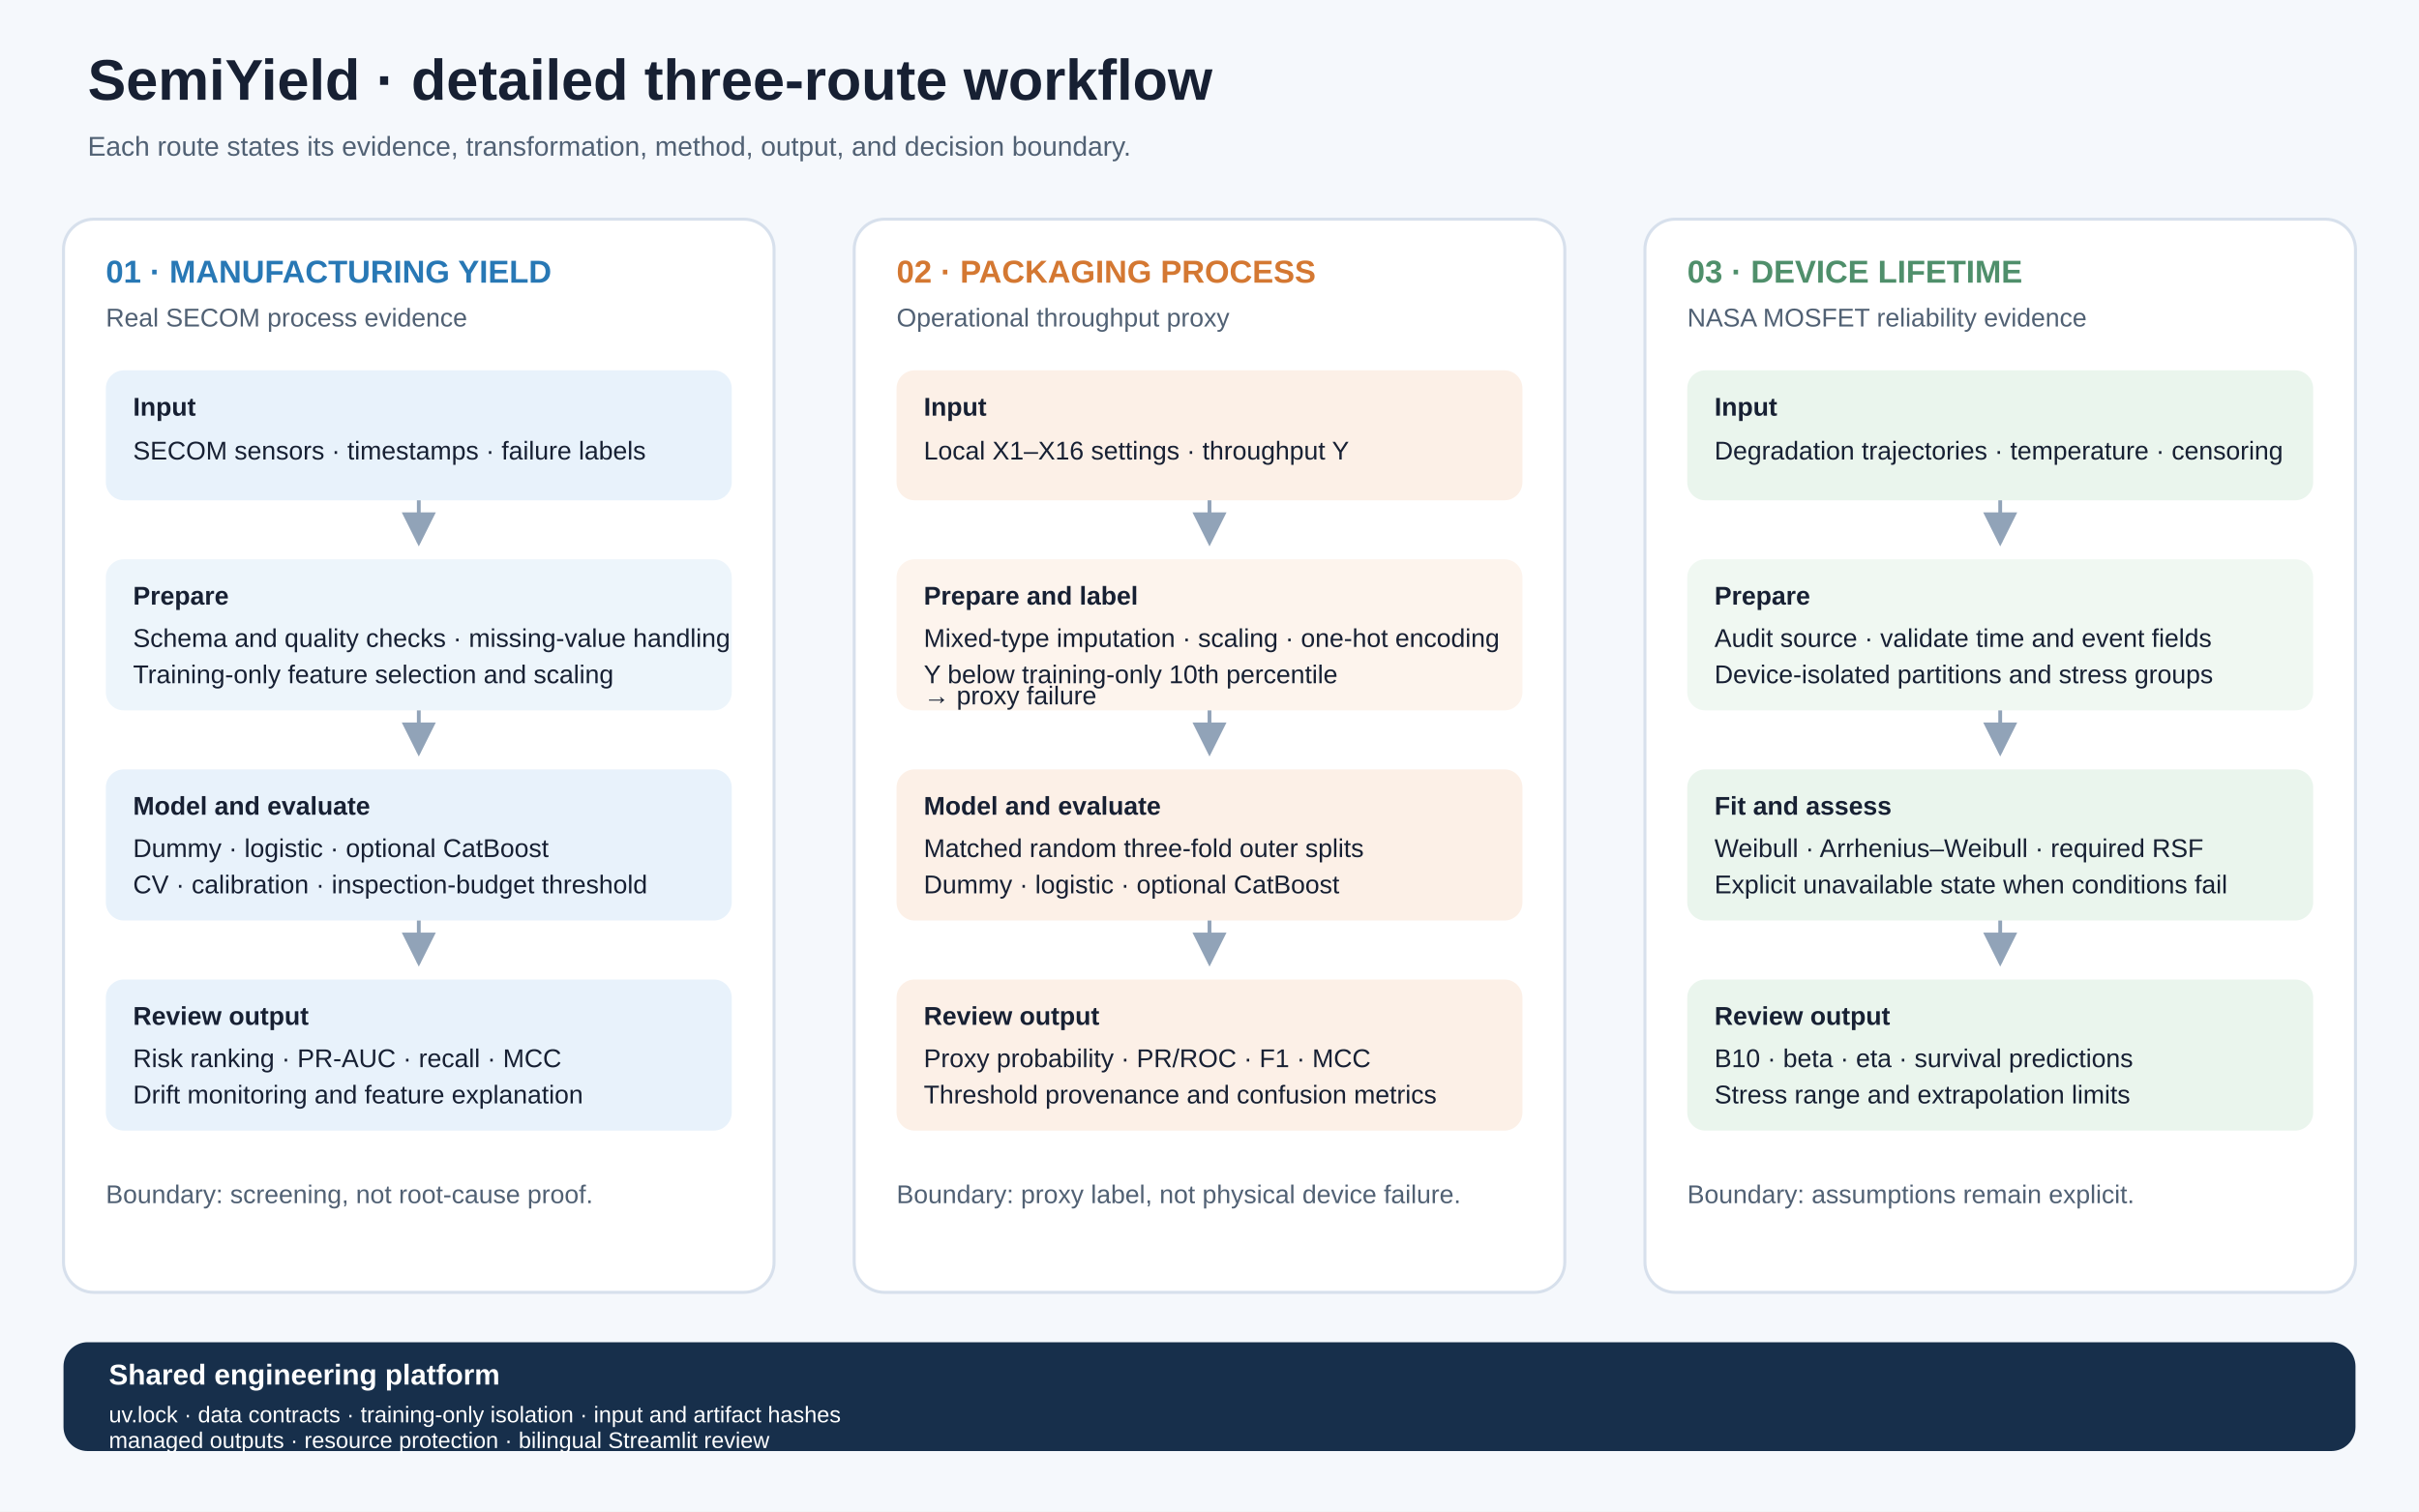
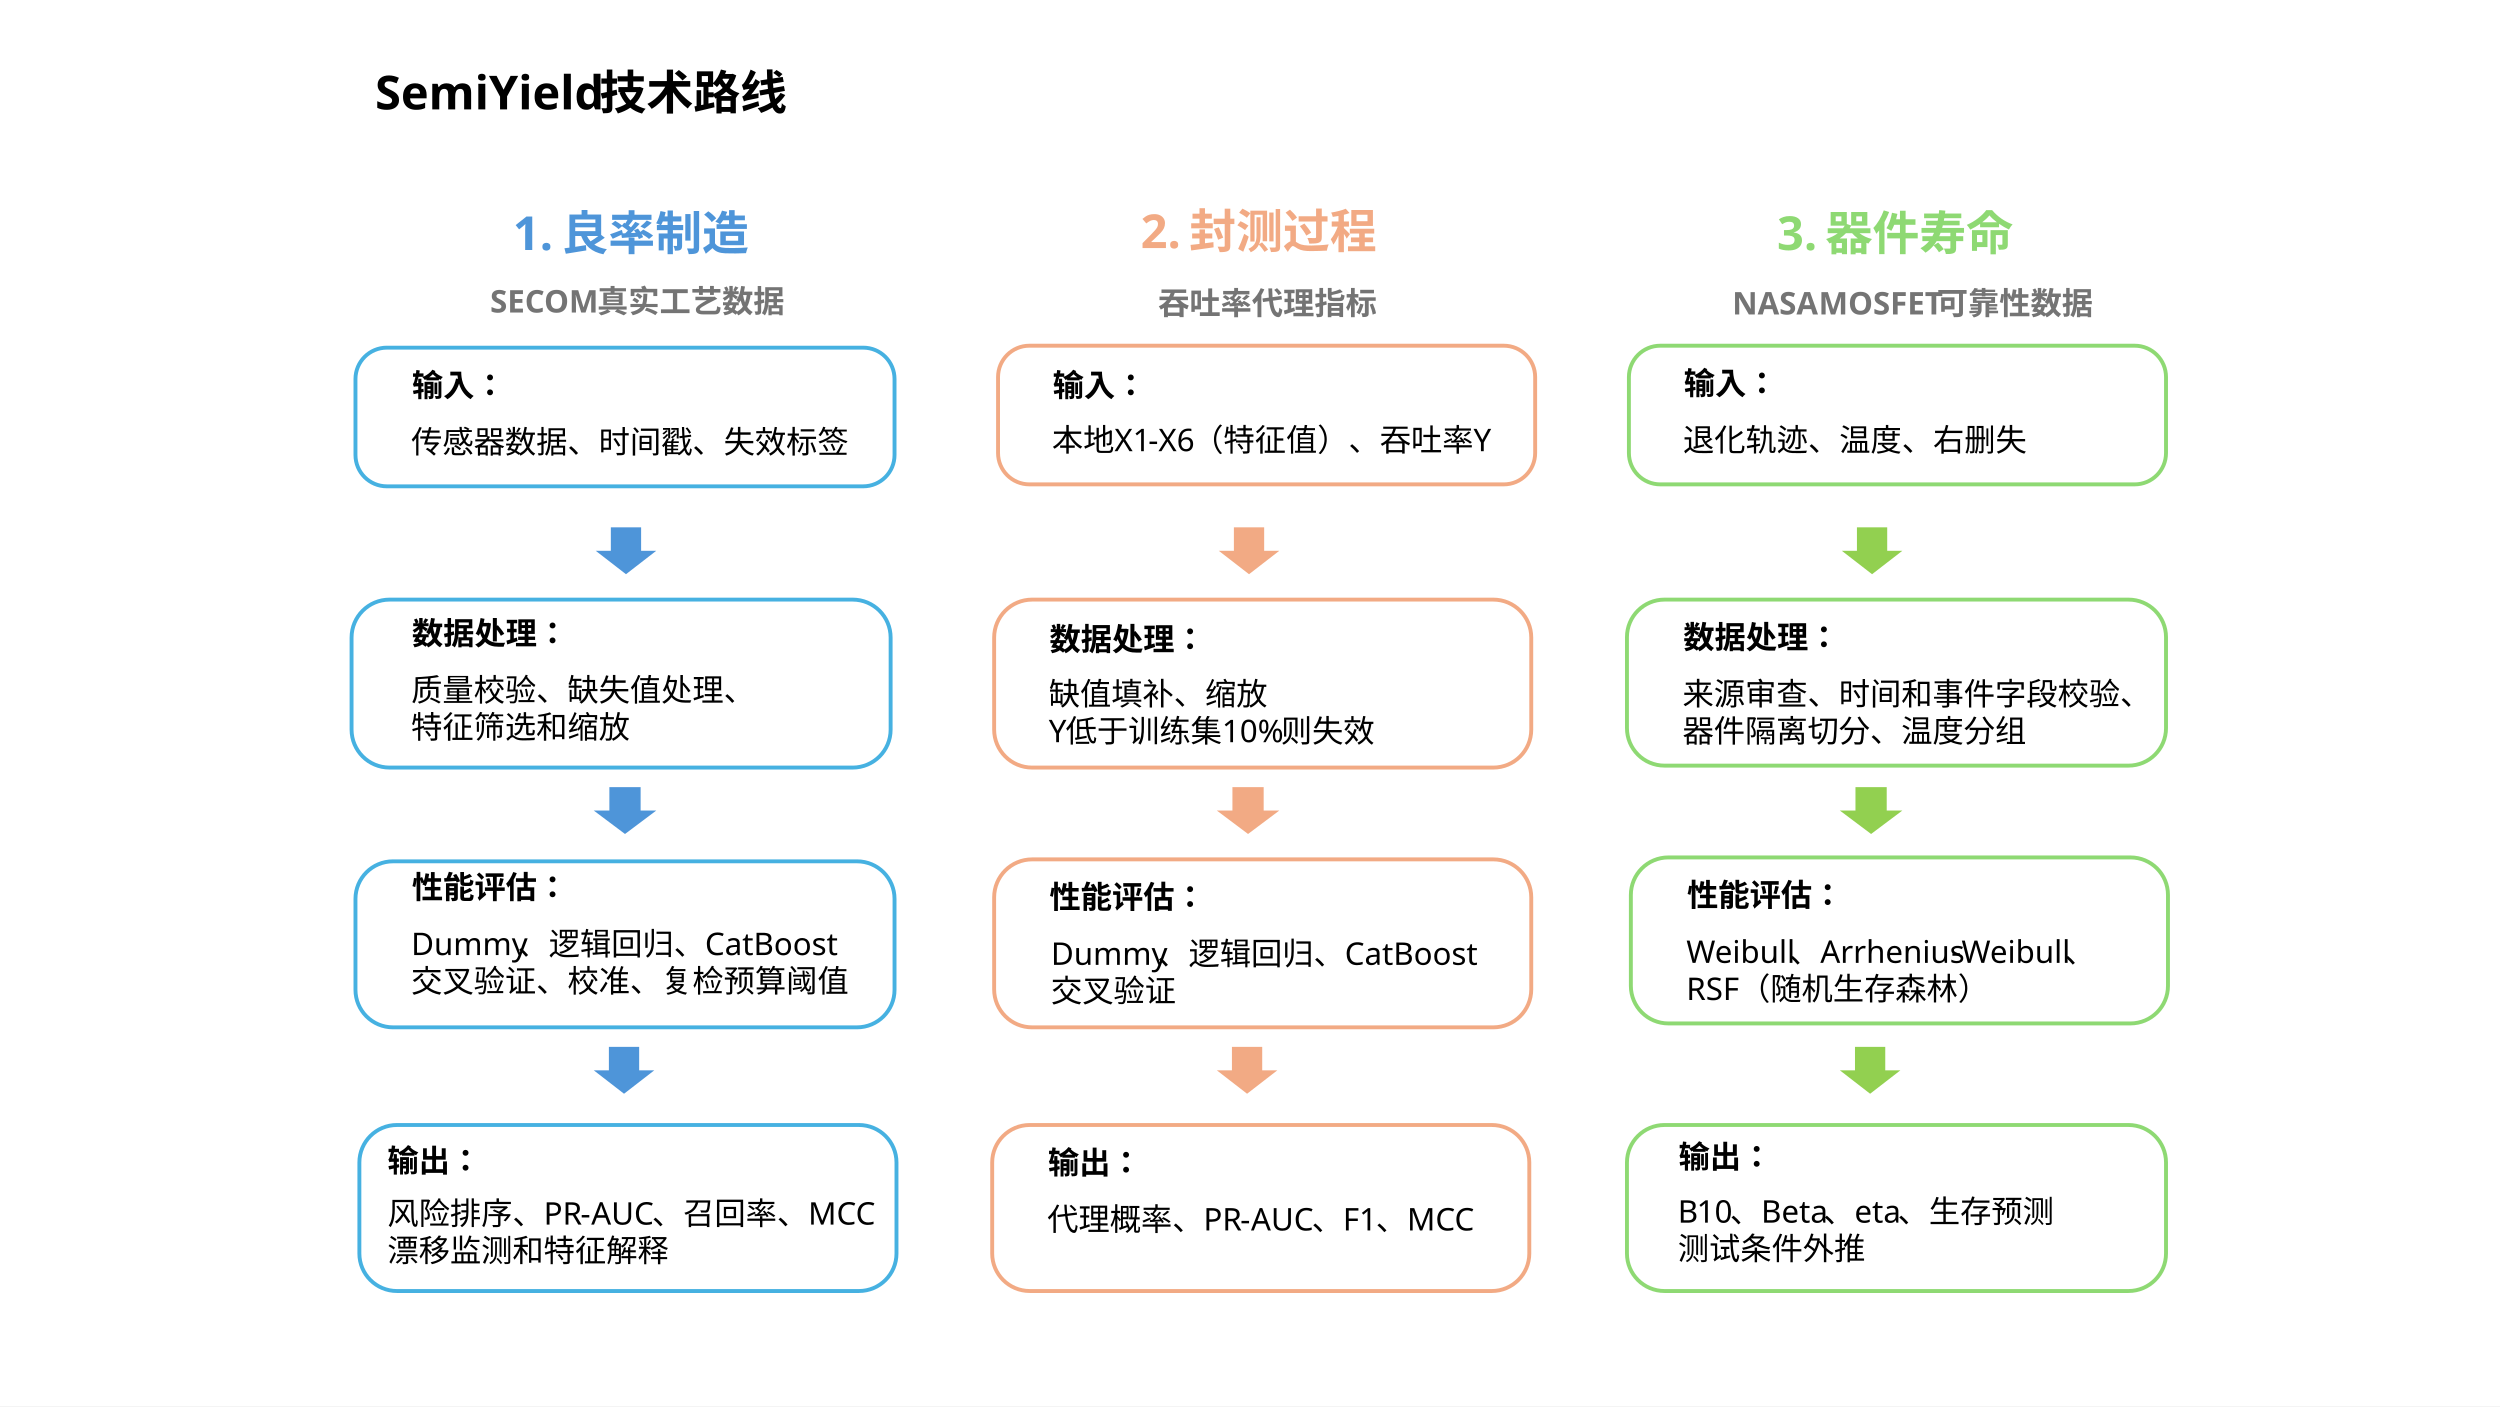
- <svg xmlns="http://www.w3.org/2000/svg" width="1600" height="1000" viewBox="0 0 1600 1000" role="img" aria-labelledby="title desc">
-   <defs>
-     <marker id="arrow" markerWidth="9" markerHeight="9" refX="8" refY="4.5" orient="auto">
-       <path d="M0 0 L9 4.5 L0 9z" fill="#91a3b8" />
-     </marker>
-   </defs>
-   <rect width="1600" height="1000" fill="#f5f8fc" />
-   <g font-family="Arial, sans-serif" fill="#172033">
-     <text x="58" y="66" font-size="38" font-weight="700">SemiYield · detailed three-route workflow</text>
-     <text x="58" y="103" font-size="18" fill="#516174">Each route states its evidence, transformation, method, output, and decision boundary.</text>
-     <g fill="#fff" stroke="#d7e0ec" stroke-width="2">
-       <rect x="42" y="145" width="470" height="710" rx="20" />
-       <rect x="565" y="145" width="470" height="710" rx="20" />
-       <rect x="1088" y="145" width="470" height="710" rx="20" />
-     </g>
-     <g font-size="17">
-       <text x="70" y="187" font-size="21" font-weight="700" fill="#2878b5">01 · MANUFACTURING YIELD</text>
-       <text x="70" y="216" fill="#516174">Real SECOM process evidence</text>
-       <rect x="70" y="245" width="414" height="86" rx="12" fill="#e8f2fb" />
-       <text x="88" y="275" font-weight="700">Input</text>
-       <text x="88" y="304">SECOM sensors · timestamps · failure labels</text>
-       <path d="M277 331v28" stroke="#91a3b8" stroke-width="2.5" marker-end="url(#arrow)" />
-       <rect x="70" y="370" width="414" height="100" rx="12" fill="#edf5fb" />
-       <text x="88" y="400" font-weight="700">Prepare</text>
-       <text x="88" y="428">Schema and quality checks · missing-value handling</text>
-       <text x="88" y="452">Training-only feature selection and scaling</text>
-       <path d="M277 470v28" stroke="#91a3b8" stroke-width="2.5" marker-end="url(#arrow)" />
-       <rect x="70" y="509" width="414" height="100" rx="12" fill="#e8f2fb" />
-       <text x="88" y="539" font-weight="700">Model and evaluate</text>
-       <text x="88" y="567">Dummy · logistic · optional CatBoost</text>
-       <text x="88" y="591">CV · calibration · inspection-budget threshold</text>
-       <path d="M277 609v28" stroke="#91a3b8" stroke-width="2.5" marker-end="url(#arrow)" />
-       <rect x="70" y="648" width="414" height="100" rx="12" fill="#e8f2fb" />
-       <text x="88" y="678" font-weight="700">Review output</text>
-       <text x="88" y="706">Risk ranking · PR-AUC · recall · MCC</text>
-       <text x="88" y="730">Drift monitoring and feature explanation</text>
-       <text x="70" y="796" fill="#516174">Boundary: screening, not root-cause proof.</text>
-       <text x="593" y="187" font-size="21" font-weight="700" fill="#d47832">02 · PACKAGING PROCESS</text>
-       <text x="593" y="216" fill="#516174">Operational throughput proxy</text>
-       <rect x="593" y="245" width="414" height="86" rx="12" fill="#fcf0e7" />
-       <text x="611" y="275" font-weight="700">Input</text>
-       <text x="611" y="304">Local X1–X16 settings · throughput Y</text>
-       <path d="M800 331v28" stroke="#91a3b8" stroke-width="2.5" marker-end="url(#arrow)" />
-       <rect x="593" y="370" width="414" height="100" rx="12" fill="#fdf4ed" />
-       <text x="611" y="400" font-weight="700">Prepare and label</text>
-       <text x="611" y="428">Mixed-type imputation · scaling · one-hot encoding</text>
-       <text x="611" y="452">Y below training-only 10th percentile</text>
-       <text x="611" y="466">→ proxy failure</text>
-       <path d="M800 470v28" stroke="#91a3b8" stroke-width="2.5" marker-end="url(#arrow)" />
-       <rect x="593" y="509" width="414" height="100" rx="12" fill="#fcf0e7" />
-       <text x="611" y="539" font-weight="700">Model and evaluate</text>
-       <text x="611" y="567">Matched random three-fold outer splits</text>
-       <text x="611" y="591">Dummy · logistic · optional CatBoost</text>
-       <path d="M800 609v28" stroke="#91a3b8" stroke-width="2.5" marker-end="url(#arrow)" />
-       <rect x="593" y="648" width="414" height="100" rx="12" fill="#fcf0e7" />
-       <text x="611" y="678" font-weight="700">Review output</text>
-       <text x="611" y="706">Proxy probability · PR/ROC · F1 · MCC</text>
-       <text x="611" y="730">Threshold provenance and confusion metrics</text>
-       <text x="593" y="796" fill="#516174">Boundary: proxy label, not physical device failure.</text>
-       <text x="1116" y="187" font-size="21" font-weight="700" fill="#4f8f6b">03 · DEVICE LIFETIME</text>
-       <text x="1116" y="216" fill="#516174">NASA MOSFET reliability evidence</text>
-       <rect x="1116" y="245" width="414" height="86" rx="12" fill="#eaf5ed" />
-       <text x="1134" y="275" font-weight="700">Input</text>
-       <text x="1134" y="304">Degradation trajectories · temperature · censoring</text>
-       <path d="M1323 331v28" stroke="#91a3b8" stroke-width="2.5" marker-end="url(#arrow)" />
-       <rect x="1116" y="370" width="414" height="100" rx="12" fill="#f0f8f2" />
-       <text x="1134" y="400" font-weight="700">Prepare</text>
-       <text x="1134" y="428">Audit source · validate time and event fields</text>
-       <text x="1134" y="452">Device-isolated partitions and stress groups</text>
-       <path d="M1323 470v28" stroke="#91a3b8" stroke-width="2.5" marker-end="url(#arrow)" />
-       <rect x="1116" y="509" width="414" height="100" rx="12" fill="#eaf5ed" />
-       <text x="1134" y="539" font-weight="700">Fit and assess</text>
-       <text x="1134" y="567">Weibull · Arrhenius–Weibull · required RSF</text>
-       <text x="1134" y="591">Explicit unavailable state when conditions fail</text>
-       <path d="M1323 609v28" stroke="#91a3b8" stroke-width="2.5" marker-end="url(#arrow)" />
-       <rect x="1116" y="648" width="414" height="100" rx="12" fill="#eaf5ed" />
-       <text x="1134" y="678" font-weight="700">Review output</text>
-       <text x="1134" y="706">B10 · beta · eta · survival predictions</text>
-       <text x="1134" y="730">Stress range and extrapolation limits</text>
-       <text x="1116" y="796" fill="#516174">Boundary: assumptions remain explicit.</text>
-     </g>
-     <rect x="42" y="888" width="1516" height="72" rx="16" fill="#172f4b" />
-     <g fill="#fff">
-       <text x="72" y="916" font-size="19" font-weight="700">Shared engineering platform</text>
-       <text x="72" y="941" font-size="15">uv.lock · data contracts · training-only isolation · input and artifact hashes</text>
-       <text x="72" y="958" font-size="15">managed outputs · resource protection · bilingual Streamlit review</text>
-     </g>
+ <svg xmlns="http://www.w3.org/2000/svg" width="1280" height="720" overflow="hidden">
+   <g>
+     <rect x="0" y="0" width="1280" height="720" fill="#FFFFFF" />
+     <text font-family="Aptos,Aptos_MSFontService,sans-serif" font-weight="700" font-size="24" transform="translate(192.044 56)">SemiYield</text>
+     <text font-family="Microsoft YaHei,Microsoft YaHei_MSFontService,sans-serif" font-weight="700" font-size="24" transform="translate(306.944 56)">技术路线</text>
+     <text fill="#4E95D9" font-family="Aptos,Aptos_MSFontService,sans-serif" font-weight="700" font-size="24" transform="translate(262.605 128)">1.</text>
+     <text fill="#4E95D9" font-family="Microsoft YaHei,Microsoft YaHei_MSFontService,sans-serif" font-weight="700" font-size="24" transform="translate(287.438 128)">良率制造</text>
+     <text fill="#747474" font-family="Aptos,Aptos_MSFontService,sans-serif" font-weight="700" font-size="16" transform="translate(250.92 160)">SECOM</text>
+     <text fill="#747474" font-family="DengXian,DengXian_MSFontService,sans-serif" font-weight="700" font-size="16" transform="translate(305.687 160)">真实</text>
+     <text fill="#747474" font-family="DengXian,DengXian_MSFontService,sans-serif" font-weight="700" font-size="16" transform="translate(337.687 160)">工艺数据</text>
+     <text font-family="DengXian,DengXian_MSFontService,sans-serif" font-weight="700" font-size="16" transform="translate(210.904 203)">输入</text>
+     <text font-family="DengXian,DengXian_MSFontService,sans-serif" font-weight="700" font-size="16" transform="translate(242.904 203)">：</text>
+     <text font-family="DengXian,DengXian_MSFontService,sans-serif" font-weight="400" font-size="16" transform="translate(210.517 232)">传感器数据、时间戳、失效标签</text>
+     <text font-family="DengXian,DengXian_MSFontService,sans-serif" font-weight="700" font-size="16" transform="translate(210.904 330)">数据处理：</text>
+     <text font-family="DengXian,DengXian_MSFontService,sans-serif" font-weight="400" font-size="16" transform="translate(210.517 359)">质量校验、缺失值处理、</text>
+     <text font-family="DengXian,DengXian_MSFontService,sans-serif" font-weight="400" font-size="16" transform="translate(210.517 378)">特征筛选和缩放</text>
+     <path d="M305 282 312.75 282 312.75 270 328.25 270 328.25 282 336 282 320.5 294Z" fill="#4E95D9" fill-rule="evenodd" />
+     <text font-family="DengXian,DengXian_MSFontService,sans-serif" font-weight="700" font-size="16" transform="translate(210.904 460)">性能评估：</text>
+     <text font-family="Aptos,Aptos_MSFontService,sans-serif" font-weight="400" font-size="16" transform="translate(210.517 489)">Dummy</text>
+     <text font-family="DengXian,DengXian_MSFontService,sans-serif" font-weight="400" font-size="16" transform="translate(264.937 489)">、逻辑回归、</text>
+     <text font-family="Aptos,Aptos_MSFontService,sans-serif" font-weight="400" font-size="16" transform="translate(360.937 489)">CatBoost</text>
+     <text font-family="Microsoft YaHei,Microsoft YaHei_MSFontService,sans-serif" font-weight="400" font-size="16" transform="translate(210.517 508)">交叉验证</text>
+     <text font-family="DengXian,DengXian_MSFontService,sans-serif" font-weight="400" font-size="16" transform="translate(274.517 508)">、校准、复检预算阈值</text>
+     <text font-family="DengXian,DengXian_MSFontService,sans-serif" font-weight="700" font-size="16" transform="translate(198.367 600)">输出：</text>
+     <text font-family="DengXian,DengXian_MSFontService,sans-serif" font-weight="400" font-size="16" transform="translate(198.367 627)">风险</text>
+     <text font-family="DengXian,DengXian_MSFontService,sans-serif" font-weight="400" font-size="16" transform="translate(230.367 627)">排序、</text>
+     <text font-family="Aptos,Aptos_MSFontService,sans-serif" font-weight="400" font-size="16" transform="translate(278.367 627)">PR</text>
+     <text font-family="Aptos,Aptos_MSFontService,sans-serif" font-weight="400" font-size="16" transform="translate(297.2 627)">-</text>
+     <text font-family="Aptos,Aptos_MSFontService,sans-serif" font-weight="400" font-size="16" transform="translate(302.7 627)">AUC</text>
+     <text font-family="DengXian,DengXian_MSFontService,sans-serif" font-weight="400" font-size="16" transform="translate(333.774 627)">、召回率、</text>
+     <text font-family="Aptos,Aptos_MSFontService,sans-serif" font-weight="400" font-size="16" transform="translate(413.774 627)">MCC</text>
+     <text font-family="Microsoft YaHei,Microsoft YaHei_MSFontService,sans-serif" font-weight="400" font-size="16" transform="translate(198.367 646)">漂移监测和特征解释</text>
+     <path d="M182 194.047C182 185.185 189.185 178 198.047 178L441.953 178C450.815 178 458 185.185 458 194.047L458 232.953C458 241.815 450.815 249 441.953 249L198.047 249C189.185 249 182 241.815 182 232.953Z" stroke="#46B1E1" stroke-width="2" stroke-miterlimit="8" fill="none" fill-rule="evenodd" />
+     <text fill="#F2AA84" font-family="Aptos,Aptos_MSFontService,sans-serif" font-weight="700" font-size="24" transform="translate(584.025 127)">2.</text>
+     <text fill="#F2AA84" font-family="DengXian,DengXian_MSFontService,sans-serif" font-weight="700" font-size="24" transform="translate(608.859 127)">封测过程</text>
+     <text fill="#747474" font-family="DengXian,DengXian_MSFontService,sans-serif" font-weight="700" font-size="16" transform="translate(592.945 161)">吞吐</text>
+     <text fill="#747474" font-family="DengXian,DengXian_MSFontService,sans-serif" font-weight="700" font-size="16" transform="translate(624.945 161)">率代理指标</text>
+     <text font-family="DengXian,DengXian_MSFontService,sans-serif" font-weight="700" font-size="16" transform="translate(538.968 203)">输入</text>
+     <text font-family="DengXian,DengXian_MSFontService,sans-serif" font-weight="700" font-size="16" transform="translate(570.968 203)">：</text>
+     <text font-family="DengXian,DengXian_MSFontService,sans-serif" font-weight="400" font-size="16" transform="translate(538.581 231)">本地</text>
+     <text font-family="Aptos,Aptos_MSFontService,sans-serif" font-weight="400" font-size="16" transform="translate(570.581 231)">X1</text>
+     <text font-family="Aptos,Aptos_MSFontService,sans-serif" font-weight="400" font-size="16" transform="translate(587.914 231)">-</text>
+     <text font-family="Aptos,Aptos_MSFontService,sans-serif" font-weight="400" font-size="16" transform="translate(593.094 231)">X6</text>
+     <text font-family="DengXian,DengXian_MSFontService,sans-serif" font-weight="400" font-size="16" transform="translate(610.428 231)">（特征值）、吞吐率</text>
+     <text font-family="Aptos,Aptos_MSFontService,sans-serif" font-weight="400" font-size="16" transform="translate(754.428 231)">Y</text>
+     <path d="M511 193.047C511 184.185 518.185 177 527.047 177L769.953 177C778.815 177 786 184.185 786 193.047L786 231.953C786 240.815 778.815 248 769.953 248L527.047 248C518.185 248 511 240.815 511 231.953Z" stroke="#F2AA84" stroke-width="2" stroke-miterlimit="8" fill="none" fill-rule="evenodd" />
+     <text font-family="DengXian,DengXian_MSFontService,sans-serif" font-weight="700" font-size="16" transform="translate(537.344 333)">数据处理：</text>
+     <text font-family="DengXian,DengXian_MSFontService,sans-serif" font-weight="400" font-size="16" transform="translate(536.957 361)">缺值</text>
+     <text font-family="DengXian,DengXian_MSFontService,sans-serif" font-weight="400" font-size="16" transform="translate(568.957 361)">填补、缩放</text>
+     <text font-family="Aptos,Aptos_MSFontService,sans-serif" font-weight="400" font-size="16" transform="translate(536.957 380)">Y</text>
+     <text font-family="DengXian,DengXian_MSFontService,sans-serif" font-weight="400" font-size="16" transform="translate(545.623 380)">低于训练集</text>
+     <text font-family="Aptos,Aptos_MSFontService,sans-serif" font-weight="400" font-size="16" transform="translate(625.623 380)">10%</text>
+     <text font-family="DengXian,DengXian_MSFontService,sans-serif" font-weight="400" font-size="16" transform="translate(655.79 380)">则失效</text>
+     <path d="M509 326.438C509 315.703 517.703 307 528.438 307L764.562 307C775.297 307 784 315.703 784 326.438L784 373.562C784 384.297 775.297 393 764.562 393L528.438 393C517.703 393 509 384.297 509 373.562Z" stroke="#F2AA84" stroke-width="2" stroke-miterlimit="8" fill="none" fill-rule="evenodd" />
+     <text font-family="DengXian,DengXian_MSFontService,sans-serif" font-weight="700" font-size="16" transform="translate(537.344 465)">性能评估：</text>
+     <text font-family="Aptos,Aptos_MSFontService,sans-serif" font-weight="400" font-size="16" transform="translate(538.1 494)">Dummy</text>
+     <text font-family="DengXian,DengXian_MSFontService,sans-serif" font-weight="400" font-size="16" transform="translate(592.52 494)">、逻辑回归、</text>
+     <text font-family="Aptos,Aptos_MSFontService,sans-serif" font-weight="400" font-size="16" transform="translate(688.52 494)">CatBoost</text>
+     <text font-family="DengXian,DengXian_MSFontService,sans-serif" font-weight="400" font-size="16" transform="translate(538.1 513)">交叉验证</text>
+     <path d="M509 459.438C509 448.703 517.703 440 528.438 440L764.562 440C775.297 440 784 448.703 784 459.438L784 506.562C784 517.297 775.297 526 764.562 526L528.438 526C517.703 526 509 517.297 509 506.562Z" stroke="#F2AA84" stroke-width="2" stroke-miterlimit="8" fill="none" fill-rule="evenodd" />
+     <text font-family="DengXian,DengXian_MSFontService,sans-serif" font-weight="700" font-size="16" transform="translate(536.551 601)">输出：</text>
+     <text font-family="DengXian,DengXian_MSFontService,sans-serif" font-weight="400" font-size="16" transform="translate(536.164 630)">代理</text>
+     <text font-family="DengXian,DengXian_MSFontService,sans-serif" font-weight="400" font-size="16" transform="translate(568.164 630)">概率、</text>
+     <text font-family="Aptos,Aptos_MSFontService,sans-serif" font-weight="400" font-size="16" transform="translate(616.164 630)">PR</text>
+     <text font-family="Aptos,Aptos_MSFontService,sans-serif" font-weight="400" font-size="16" transform="translate(634.997 630)">-</text>
+     <text font-family="Aptos,Aptos_MSFontService,sans-serif" font-weight="400" font-size="16" transform="translate(640.497 630)">AUC</text>
+     <text font-family="DengXian,DengXian_MSFontService,sans-serif" font-weight="400" font-size="16" transform="translate(671.571 630)">、</text>
+     <text font-family="Aptos,Aptos_MSFontService,sans-serif" font-weight="400" font-size="16" transform="translate(687.571 630)">F1</text>
+     <text font-family="DengXian,DengXian_MSFontService,sans-serif" font-weight="400" font-size="16" transform="translate(704.404 630)">、</text>
+     <text font-family="Aptos,Aptos_MSFontService,sans-serif" font-weight="400" font-size="16" transform="translate(720.404 630)">MCC</text>
+     <path d="M508 595.212C508 584.601 516.601 576 527.211 576L763.788 576C774.399 576 783 584.601 783 595.212L783 641.788C783 652.399 774.399 661 763.788 661L527.211 661C516.601 661 508 652.399 508 641.788Z" stroke="#F2AA84" stroke-width="2" stroke-miterlimit="8" fill="none" fill-rule="evenodd" />
+     <text fill="#8ED973" font-family="Aptos,Aptos_MSFontService,sans-serif" font-weight="700" font-size="24" transform="translate(909.852 128)">3.</text>
+     <text fill="#8ED973" font-family="DengXian,DengXian_MSFontService,sans-serif" font-weight="700" font-size="24" transform="translate(934.686 128)">器件寿命</text>
+     <text fill="#747474" font-family="Aptos,Aptos_MSFontService,sans-serif" font-weight="700" font-size="16" transform="translate(886.902 161)">NASA</text>
+     <text fill="#747474" font-family="Aptos,Aptos_MSFontService,sans-serif" font-weight="700" font-size="16" transform="translate(931.129 161)">MOSFET</text>
+     <text fill="#747474" font-family="DengXian,DengXian_MSFontService,sans-serif" font-weight="700" font-size="16" transform="translate(991.629 161)">可靠性数据</text>
+     <text font-family="DengXian,DengXian_MSFontService,sans-serif" font-weight="700" font-size="16" transform="translate(862.093 202)">输入</text>
+     <text font-family="DengXian,DengXian_MSFontService,sans-serif" font-weight="700" font-size="16" transform="translate(894.093 202)">：</text>
+     <text font-family="DengXian,DengXian_MSFontService,sans-serif" font-weight="400" font-size="16" transform="translate(861.706 231)">退化</text>
+     <text font-family="DengXian,DengXian_MSFontService,sans-serif" font-weight="400" font-size="16" transform="translate(893.706 231)">轨迹、温度、</text>
+     <text font-family="DengXian,DengXian_MSFontService,sans-serif" font-weight="400" font-size="16" transform="translate(989.706 231)">右删失</text>
+     <path d="M834 193.047C834 184.185 841.185 177 850.047 177L1092.95 177C1101.82 177 1109 184.185 1109 193.047L1109 231.953C1109 240.815 1101.82 248 1092.95 248L850.047 248C841.185 248 834 240.815 834 231.953Z" stroke="#8ED973" stroke-width="2" stroke-miterlimit="8" fill="none" fill-rule="evenodd" />
+     <text font-family="DengXian,DengXian_MSFontService,sans-serif" font-weight="700" font-size="16" transform="translate(861.84 332)">数据处理：</text>
+     <text font-family="DengXian,DengXian_MSFontService,sans-serif" font-weight="400" font-size="16" transform="translate(861.453 361)">来源</text>
+     <text font-family="DengXian,DengXian_MSFontService,sans-serif" font-weight="400" font-size="16" transform="translate(893.453 361)">审查、时间和事件字段校验、</text>
+     <text font-family="DengXian,DengXian_MSFontService,sans-serif" font-weight="400" font-size="16" transform="translate(861.453 380)">器件隔离切分、温度分组</text>
+     <path d="M833 326.212C833 315.601 841.601 307 852.212 307L1089.79 307C1100.4 307 1109 315.601 1109 326.212L1109 372.788C1109 383.399 1100.4 392 1089.79 392L852.212 392C841.601 392 833 383.399 833 372.788Z" stroke="#8ED973" stroke-width="2" stroke-miterlimit="8" fill="none" fill-rule="evenodd" />
+     <text font-family="DengXian,DengXian_MSFontService,sans-serif" font-weight="700" font-size="16" transform="translate(863.783 464)">性能评估：</text>
+     <text font-family="Aptos,Aptos_MSFontService,sans-serif" font-weight="400" font-size="16" transform="translate(863.396 493)">Weibull</text>
+     <text font-family="DengXian,DengXian_MSFontService,sans-serif" font-weight="400" font-size="16" transform="translate(915.996 493)">、</text>
+     <text font-family="Aptos,Aptos_MSFontService,sans-serif" font-weight="400" font-size="16" transform="translate(931.996 493)">Arrhenius</text>
+     <text font-family="Aptos,Aptos_MSFontService,sans-serif" font-weight="400" font-size="16" transform="translate(998.996 493)">-</text>
+     <text font-family="Aptos,Aptos_MSFontService,sans-serif" font-weight="400" font-size="16" transform="translate(1004.28 493)">Weibull</text>
+     <text font-family="DengXian,DengXian_MSFontService,sans-serif" font-weight="400" font-size="16" transform="translate(1056.88 493)">、</text>
+     <text font-family="Aptos,Aptos_MSFontService,sans-serif" font-weight="400" font-size="16" transform="translate(863.396 512)">RSF</text>
+     <text font-family="DengXian,DengXian_MSFontService,sans-serif" font-weight="400" font-size="16" transform="translate(890.396 512)">（随机生存森林）</text>
+     <path d="M835 458.212C835 447.601 843.601 439 854.211 439L1090.79 439C1101.4 439 1110 447.601 1110 458.212L1110 504.788C1110 515.399 1101.4 524 1090.79 524L854.211 524C843.601 524 835 515.399 835 504.788Z" stroke="#8ED973" stroke-width="2" stroke-miterlimit="8" fill="none" fill-rule="evenodd" />
+     <text font-family="DengXian,DengXian_MSFontService,sans-serif" font-weight="700" font-size="16" transform="translate(859.423 598)">输出：</text>
+     <text font-family="Aptos,Aptos_MSFontService,sans-serif" font-weight="400" font-size="16" transform="translate(859.036 626)">B</text>
+     <text font-family="Aptos,Aptos_MSFontService,sans-serif" font-weight="400" font-size="16" transform="translate(868.702 626)">10</text>
+     <text font-family="DengXian,DengXian_MSFontService,sans-serif" font-weight="400" font-size="16" transform="translate(885.702 626)">、</text>
+     <text font-family="Aptos,Aptos_MSFontService,sans-serif" font-weight="400" font-size="16" transform="translate(901.702 626)">Beta</text>
+     <text font-family="DengXian,DengXian_MSFontService,sans-serif" font-weight="400" font-size="16" transform="translate(933.476 626)">、</text>
+     <text font-family="Aptos,Aptos_MSFontService,sans-serif" font-weight="400" font-size="16" transform="translate(949.476 626)">eta</text>
+     <text font-family="DengXian,DengXian_MSFontService,sans-serif" font-weight="400" font-size="16" transform="translate(971.582 626)">、生存预测</text>
+     <text font-family="DengXian,DengXian_MSFontService,sans-serif" font-weight="400" font-size="16" transform="translate(859.036 645)">测试条件外推</text>
+     <path d="M833 595.212C833 584.601 841.601 576 852.212 576L1089.79 576C1100.4 576 1109 584.601 1109 595.212L1109 641.788C1109 652.399 1100.4 661 1089.79 661L852.212 661C841.601 661 833 652.399 833 641.788Z" stroke="#8ED973" stroke-width="2" stroke-miterlimit="8" fill="none" fill-rule="evenodd" />
+     <path d="M180 326.438C180 315.703 188.703 307 199.438 307L436.562 307C447.297 307 456 315.703 456 326.438L456 373.562C456 384.297 447.297 393 436.562 393L199.438 393C188.703 393 180 384.297 180 373.562Z" stroke="#46B1E1" stroke-width="2" stroke-miterlimit="8" fill="none" fill-rule="evenodd" />
+     <path d="M182 460.212C182 449.601 190.601 441 201.212 441L438.788 441C449.399 441 458 449.601 458 460.212L458 506.788C458 517.399 449.399 526 438.788 526L201.212 526C190.601 526 182 517.399 182 506.788Z" stroke="#46B1E1" stroke-width="2" stroke-miterlimit="8" fill="none" fill-rule="evenodd" />
+     <path d="M184 595.212C184 584.601 192.601 576 203.212 576L439.788 576C450.399 576 459 584.601 459 595.212L459 641.788C459 652.399 450.399 661 439.788 661L203.212 661C192.601 661 184 652.399 184 641.788Z" stroke="#46B1E1" stroke-width="2" stroke-miterlimit="8" fill="none" fill-rule="evenodd" />
+     <path d="M304 415 312 415 312 403 328 403 328 415 336 415 320 427Z" fill="#4E95D9" fill-rule="evenodd" />
+     <path d="M304 548 311.75 548 311.75 536 327.25 536 327.25 548 335 548 319.5 560Z" fill="#4E95D9" fill-rule="evenodd" />
+     <path d="M624 282 631.75 282 631.75 270 647.25 270 647.25 282 655 282 639.5 294Z" fill="#F2AA84" fill-rule="evenodd" />
+     <path d="M623 415 631 415 631 403 647 403 647 415 655 415 639 427Z" fill="#F2AA84" fill-rule="evenodd" />
+     <path d="M623 548 630.75 548 630.75 536 646.25 536 646.25 548 654 548 638.5 560Z" fill="#F2AA84" fill-rule="evenodd" />
+     <path d="M943 282 950.75 282 950.75 270 966.25 270 966.25 282 974 282 958.5 294Z" fill="#92D050" fill-rule="evenodd" />
+     <path d="M942 415 950 415 950 403 966 403 966 415 974 415 958 427Z" fill="#92D050" fill-rule="evenodd" />
+     <path d="M942 548 949.75 548 949.75 536 965.25 536 965.25 548 973 548 957.5 560Z" fill="#92D050" fill-rule="evenodd" />
  </g>
</svg>
